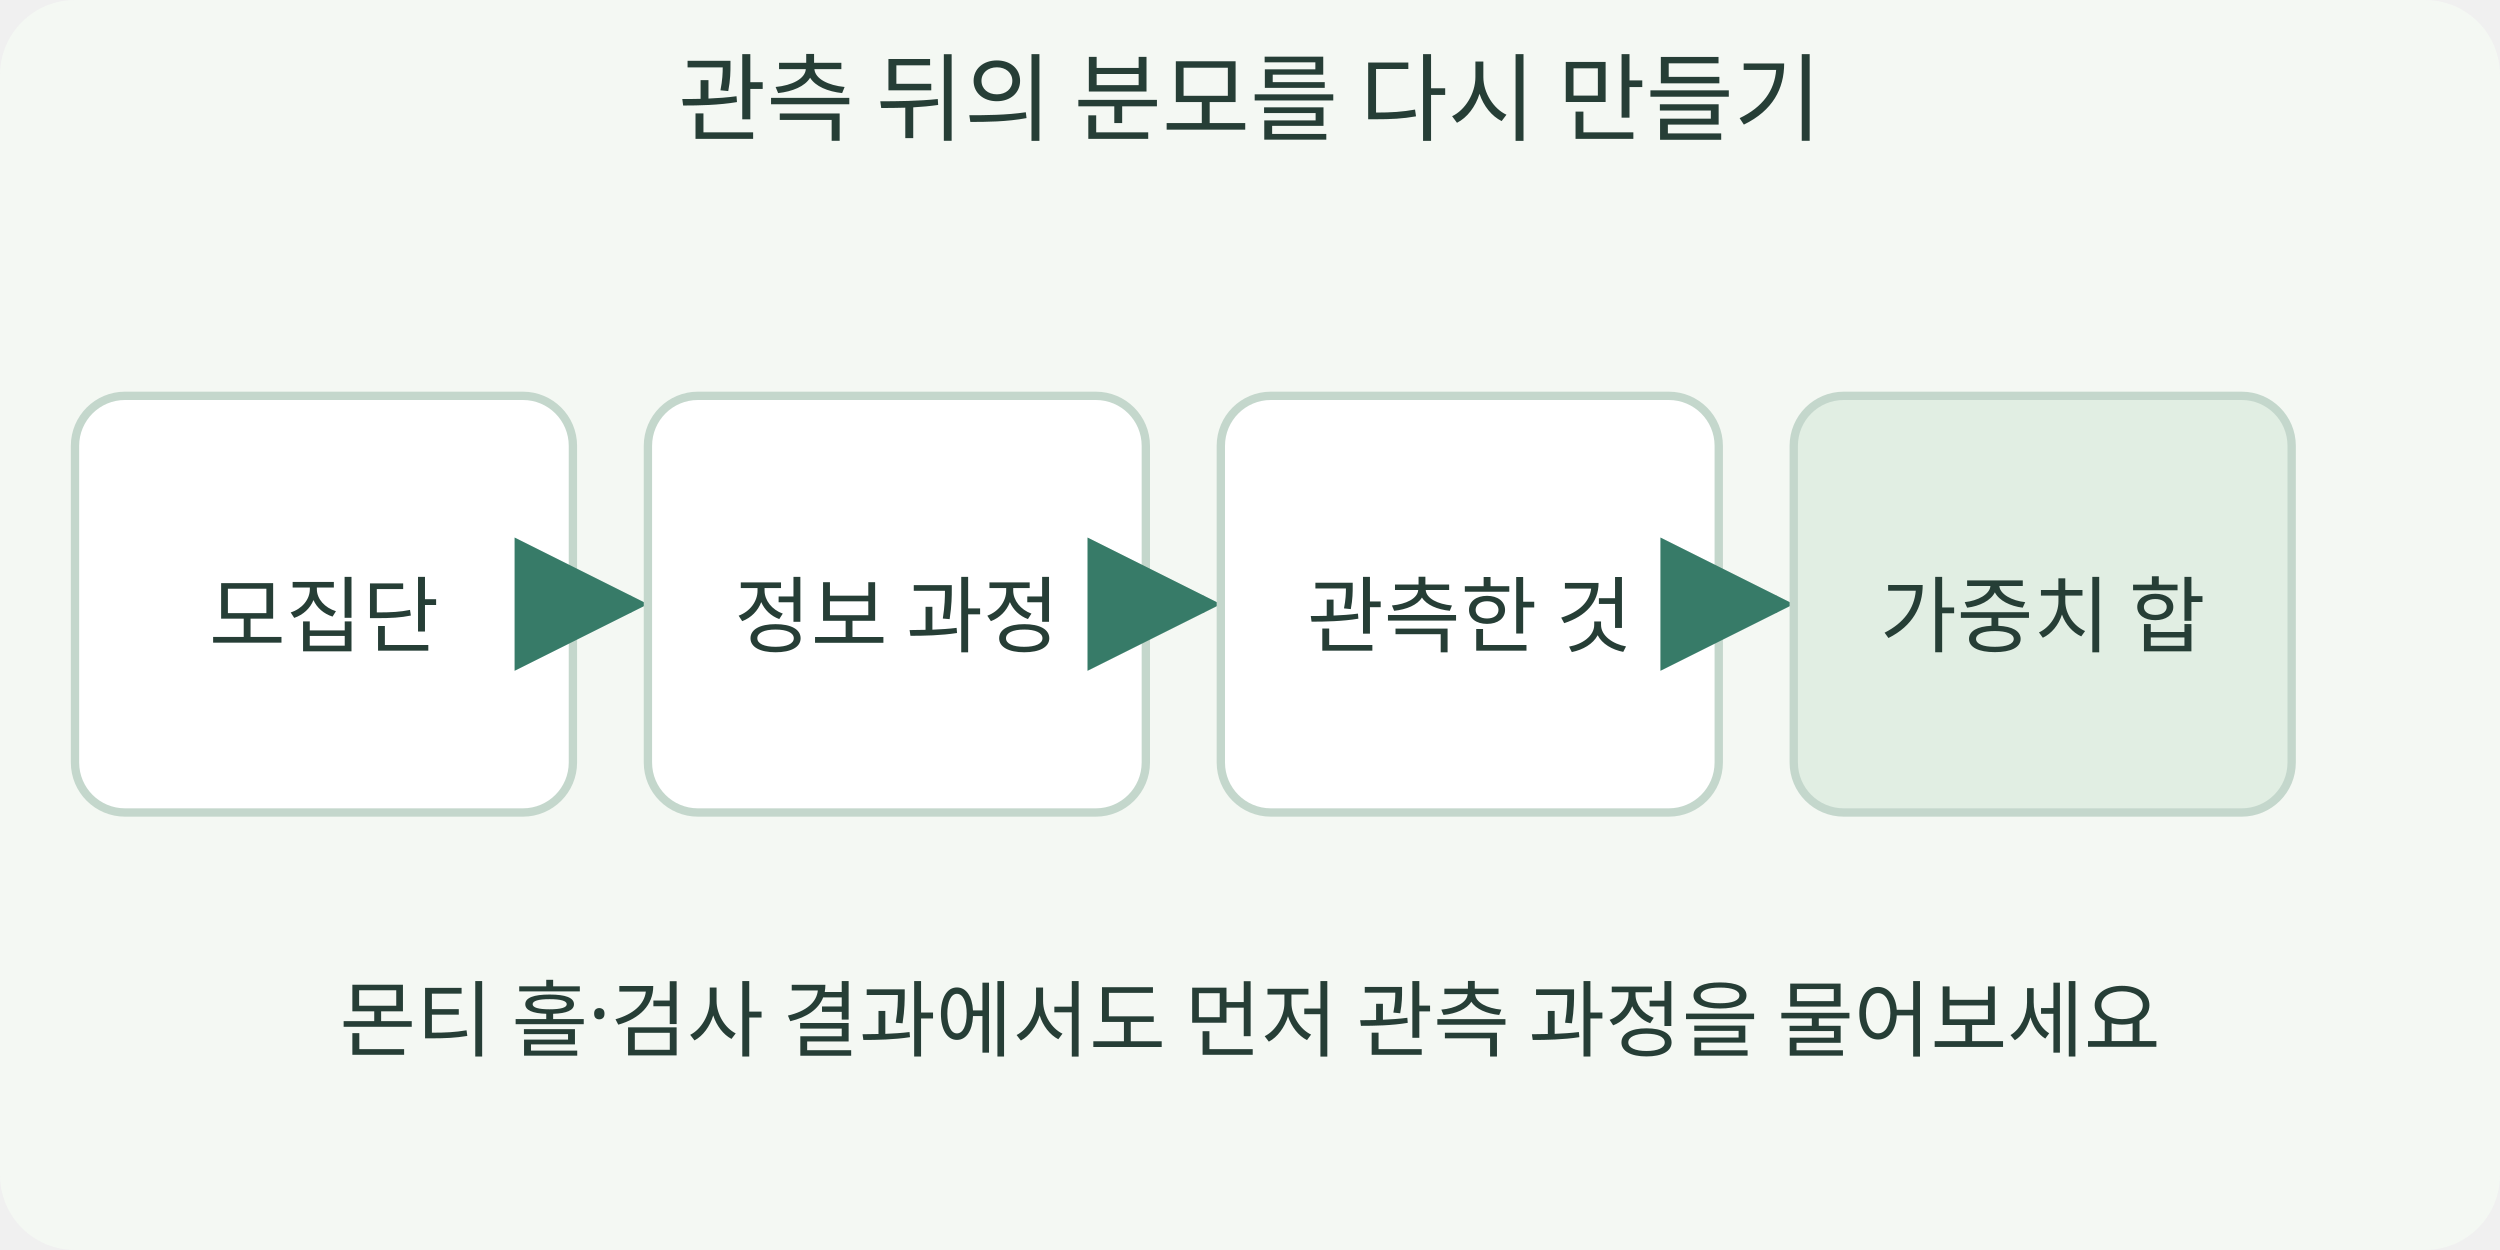
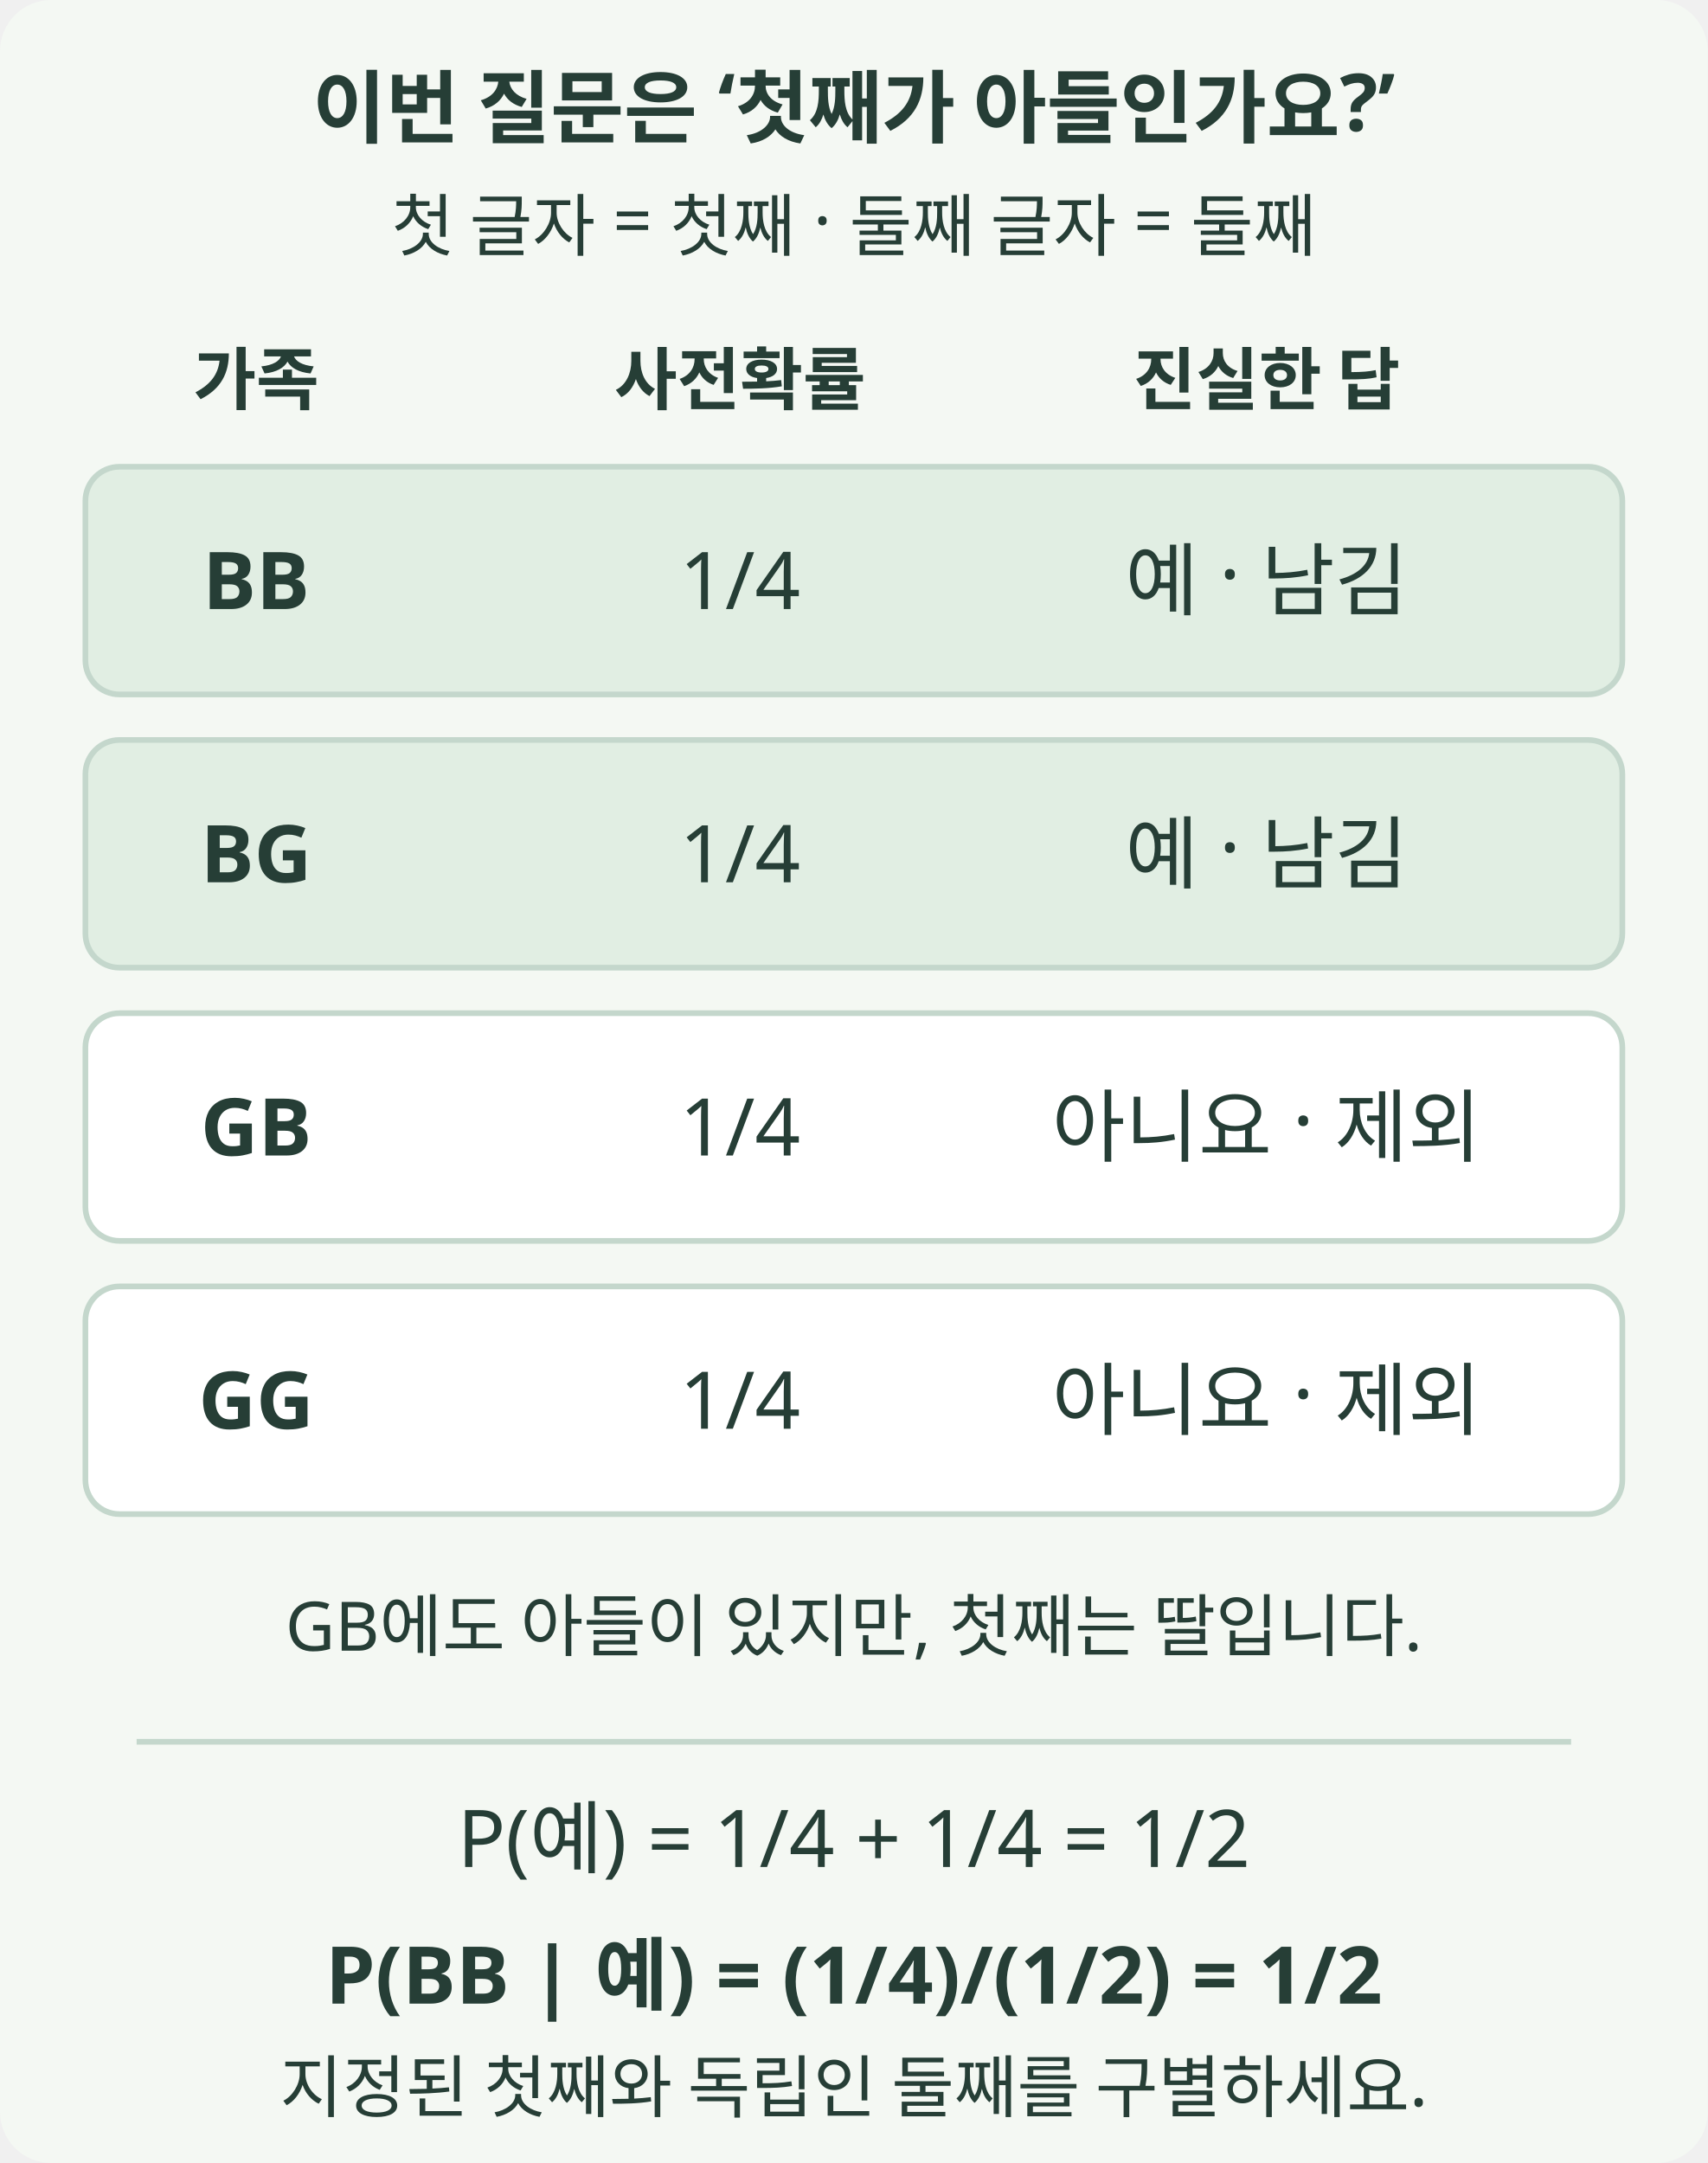
- <svg xmlns="http://www.w3.org/2000/svg" viewBox="0 0 600 300" role="img" aria-labelledby="title desc">
-   <defs>
-     <marker id="arrow" markerWidth="8" markerHeight="8" refX="7" refY="4" orient="auto-start-reverse">
-       <path d="M0 0 L8 4 L0 8" fill="#377b68" />
-     </marker>
-   </defs>
-   <rect width="600" height="300" rx="18" fill="#f4f8f3" />
-   <g font-family="system-ui,Malgun Gothic,sans-serif">
-     <text x="300" y="32" text-anchor="middle" font-size="23" fill="#263e36">관측 뒤의 분모를 다시 만들기</text>
-     <rect x="18" y="95" width="119.5" height="100" rx="12" fill="#fff" stroke="#c4d7cc" stroke-width="2" />
-     <text x="77.75" y="155" text-anchor="middle" font-size="20" fill="#263e36">모집단</text>
-     <path d="M138.5 145 L151.5 145" fill="none" stroke="#377b68" stroke-width="4" marker-end="url(#arrow)" />
-     <rect x="155.5" y="95" width="119.5" height="100" rx="12" fill="#fff" stroke="#c4d7cc" stroke-width="2" />
-     <text x="215.25" y="155" text-anchor="middle" font-size="20" fill="#263e36">정보 과정</text>
-     <path d="M276 145 L289 145" fill="none" stroke="#377b68" stroke-width="4" marker-end="url(#arrow)" />
-     <rect x="293" y="95" width="119.5" height="100" rx="12" fill="#fff" stroke="#c4d7cc" stroke-width="2" />
-     <text x="352.75" y="155" text-anchor="middle" font-size="20" fill="#263e36">관측한 것</text>
-     <path d="M413.5 145 L426.5 145" fill="none" stroke="#377b68" stroke-width="4" marker-end="url(#arrow)" />
-     <rect x="430.5" y="95" width="119.5" height="100" rx="12" fill="#e1eee3" stroke="#c4d7cc" stroke-width="2" />
-     <text x="490.25" y="155" text-anchor="middle" font-size="20" fill="#263e36">가중치 합</text>
-     <text x="300" y="252" text-anchor="middle" font-size="20" fill="#263e36">몬티 홀·검사 결과에서도 먼저 관측 과정을 물어보세요</text>
+ <svg xmlns="http://www.w3.org/2000/svg" width="600" height="760" viewBox="0 0 600 760" role="img" aria-labelledby="title desc">
+   <rect width="600" height="760" rx="18" fill="#f4f8f3" />
+   <g font-family="system-ui,Malgun Gothic,sans-serif" fill="#263e36">
+     <text x="300" y="48" text-anchor="middle" font-size="28" font-weight="700">이번 질문은 ‘첫째가 아들인가요?’</text>
+     <text x="300" y="88" text-anchor="middle" font-size="24">첫 글자 = 첫째 · 둘째 글자 = 둘째</text>
+     <text x="90" y="142" text-anchor="middle" font-size="24" font-weight="700">가족</text>
+     <text x="260" y="142" text-anchor="middle" font-size="24" font-weight="700">사전확률</text>
+     <text x="445" y="142" text-anchor="middle" font-size="24" font-weight="700">진실한 답</text>
+     <g stroke="#c4d7cc" stroke-width="2">
+       <rect x="30" y="164" width="540" height="80" rx="12" fill="#e1eee3" />
+       <rect x="30" y="260" width="540" height="80" rx="12" fill="#e1eee3" />
+       <rect x="30" y="356" width="540" height="80" rx="12" fill="#fff" />
+       <rect x="30" y="452" width="540" height="80" rx="12" fill="#fff" />
+     </g>
+     <g font-size="28" text-anchor="middle">
+       <text x="90" y="214" font-weight="700">BB</text>
+       <text x="260" y="214">1/4</text>
+       <text x="445" y="214">예 · 남김</text>
+       <text x="90" y="310" font-weight="700">BG</text>
+       <text x="260" y="310">1/4</text>
+       <text x="445" y="310">예 · 남김</text>
+       <text x="90" y="406" font-weight="700">GB</text>
+       <text x="260" y="406">1/4</text>
+       <text x="445" y="406">아니요 · 제외</text>
+       <text x="90" y="502" font-weight="700">GG</text>
+       <text x="260" y="502">1/4</text>
+       <text x="445" y="502">아니요 · 제외</text>
+     </g>
+     <text x="300" y="580" text-anchor="middle" font-size="24">GB에도 아들이 있지만, 첫째는 딸입니다.</text>
+     <path d="M48 612H552" stroke="#c4d7cc" stroke-width="2" />
+     <text x="300" y="656" text-anchor="middle" font-size="28">P(예) = 1/4 + 1/4 = 1/2</text>
+     <text x="300" y="704" text-anchor="middle" font-size="28" font-weight="700">P(BB | 예) = (1/4)/(1/2) = 1/2</text>
+     <text x="300" y="742" text-anchor="middle" font-size="24">지정된 첫째와 독립인 둘째를 구별하세요.</text>
  </g>
</svg>
